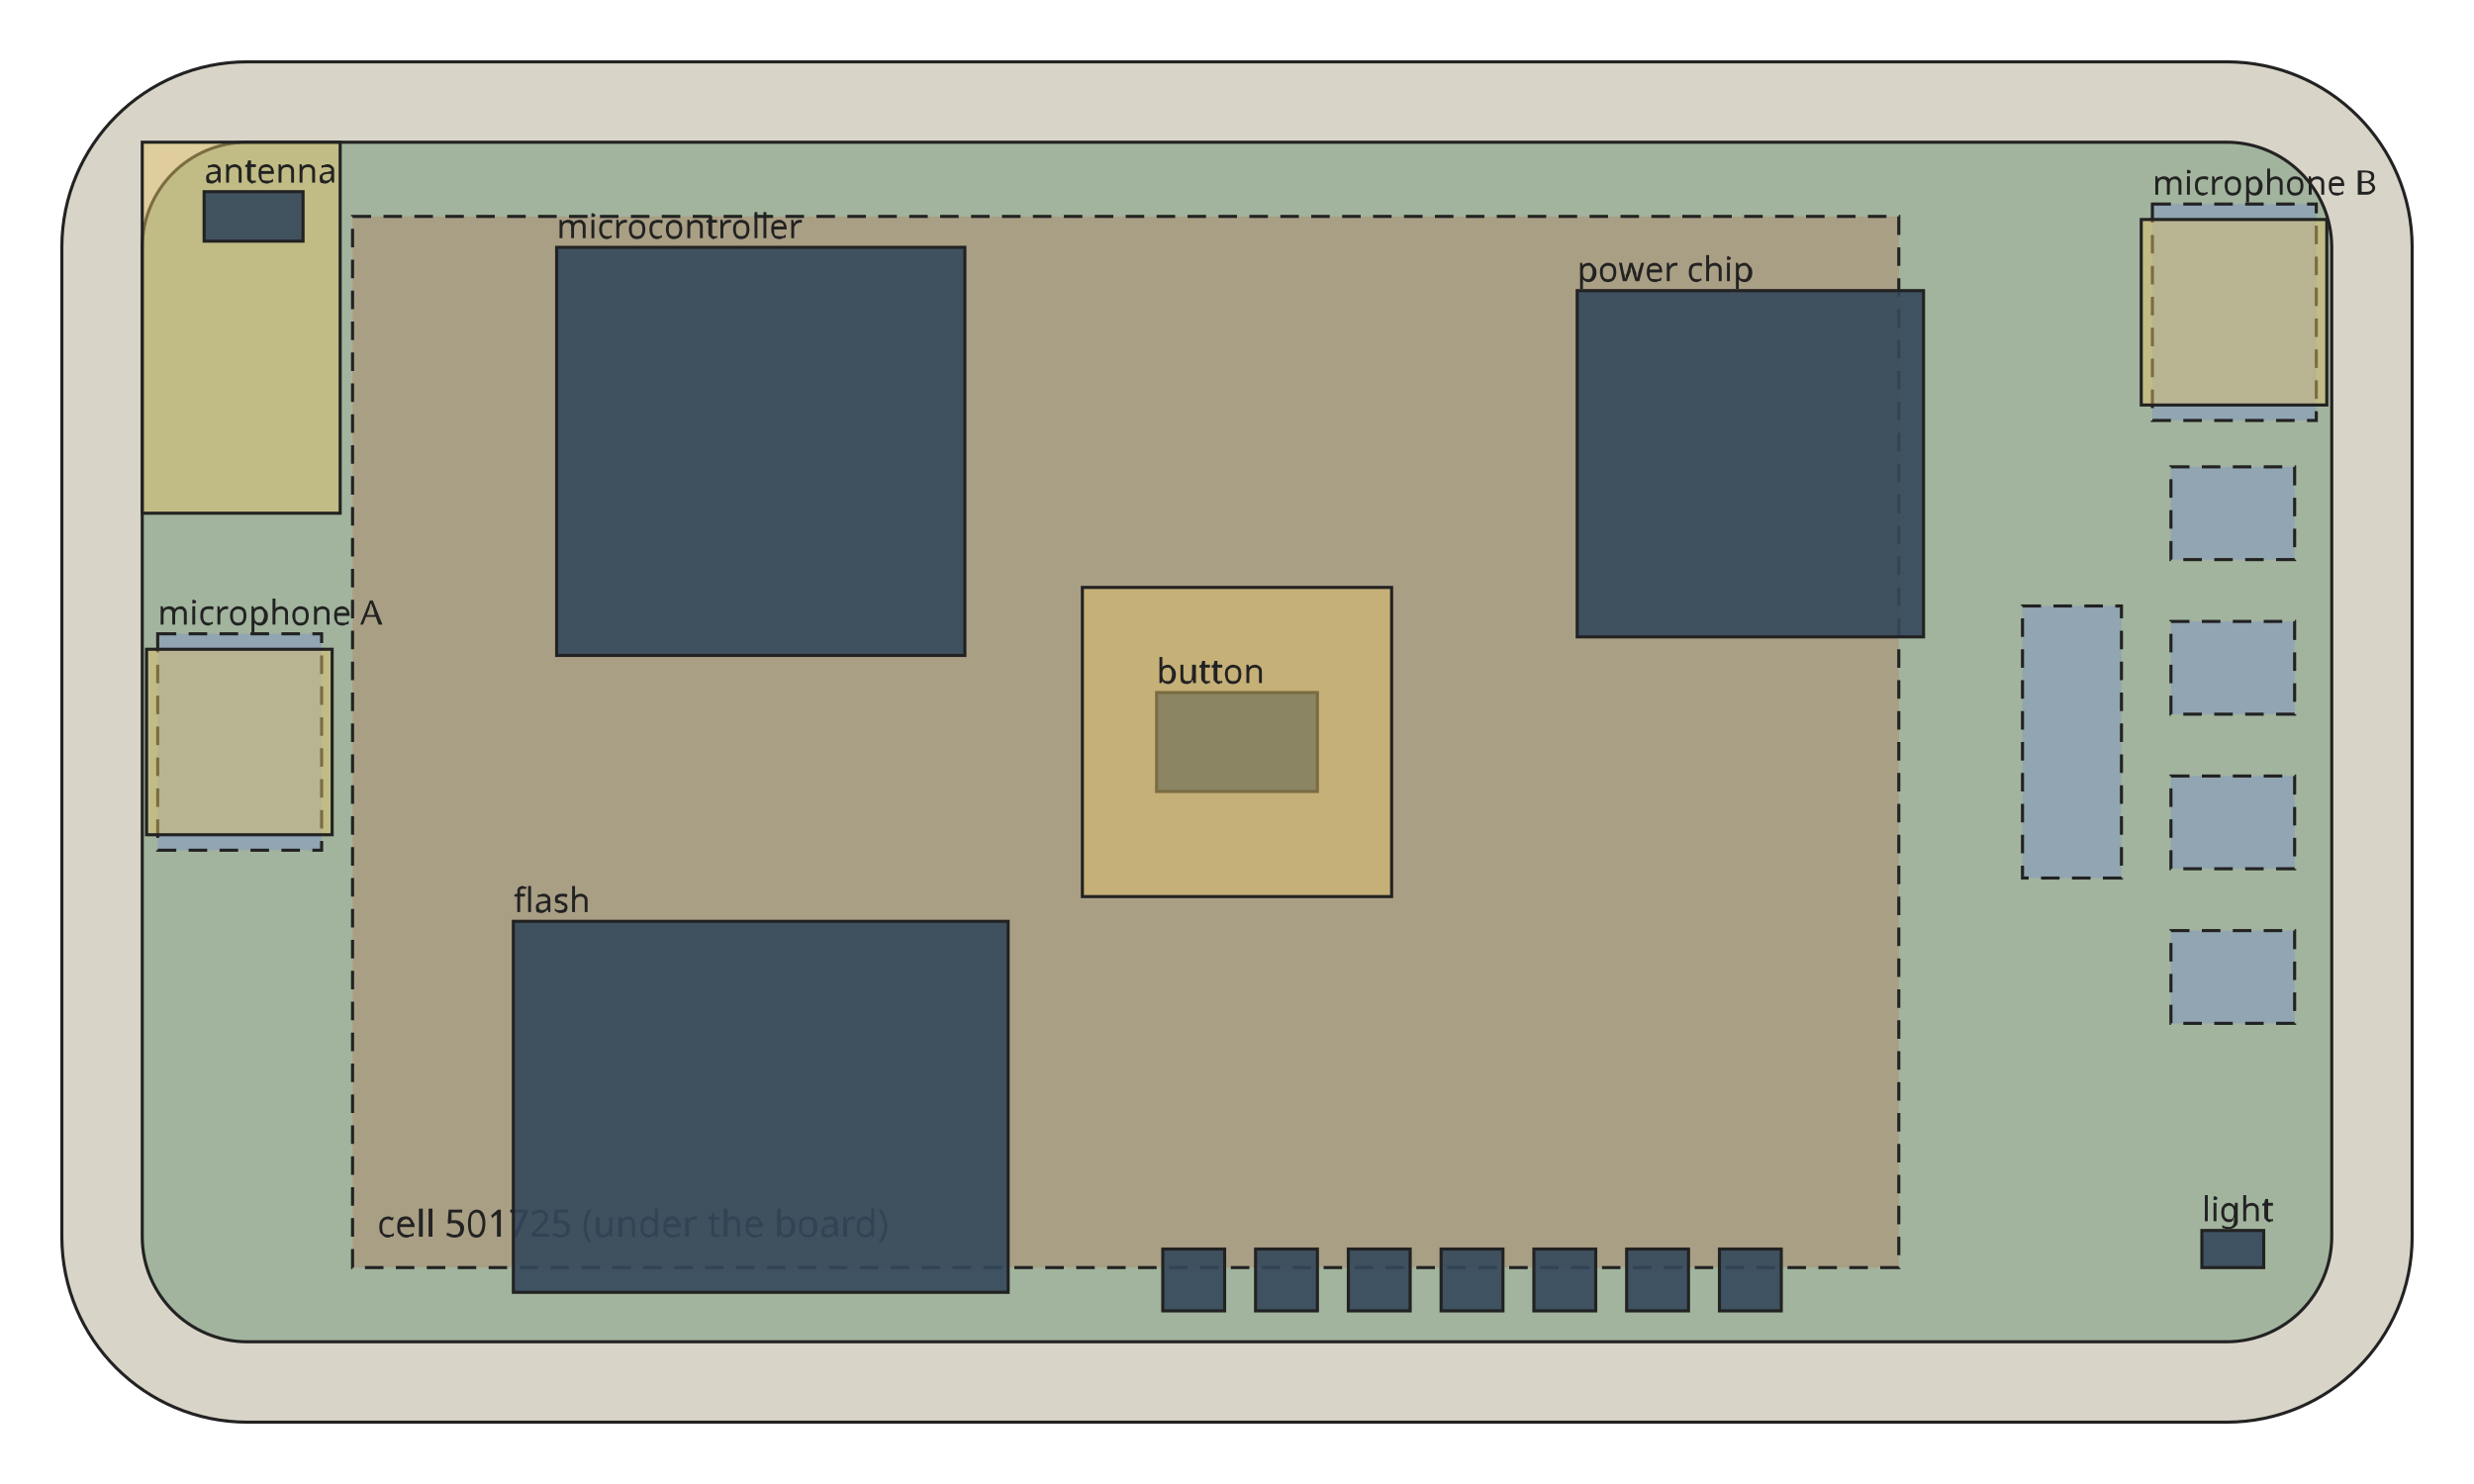
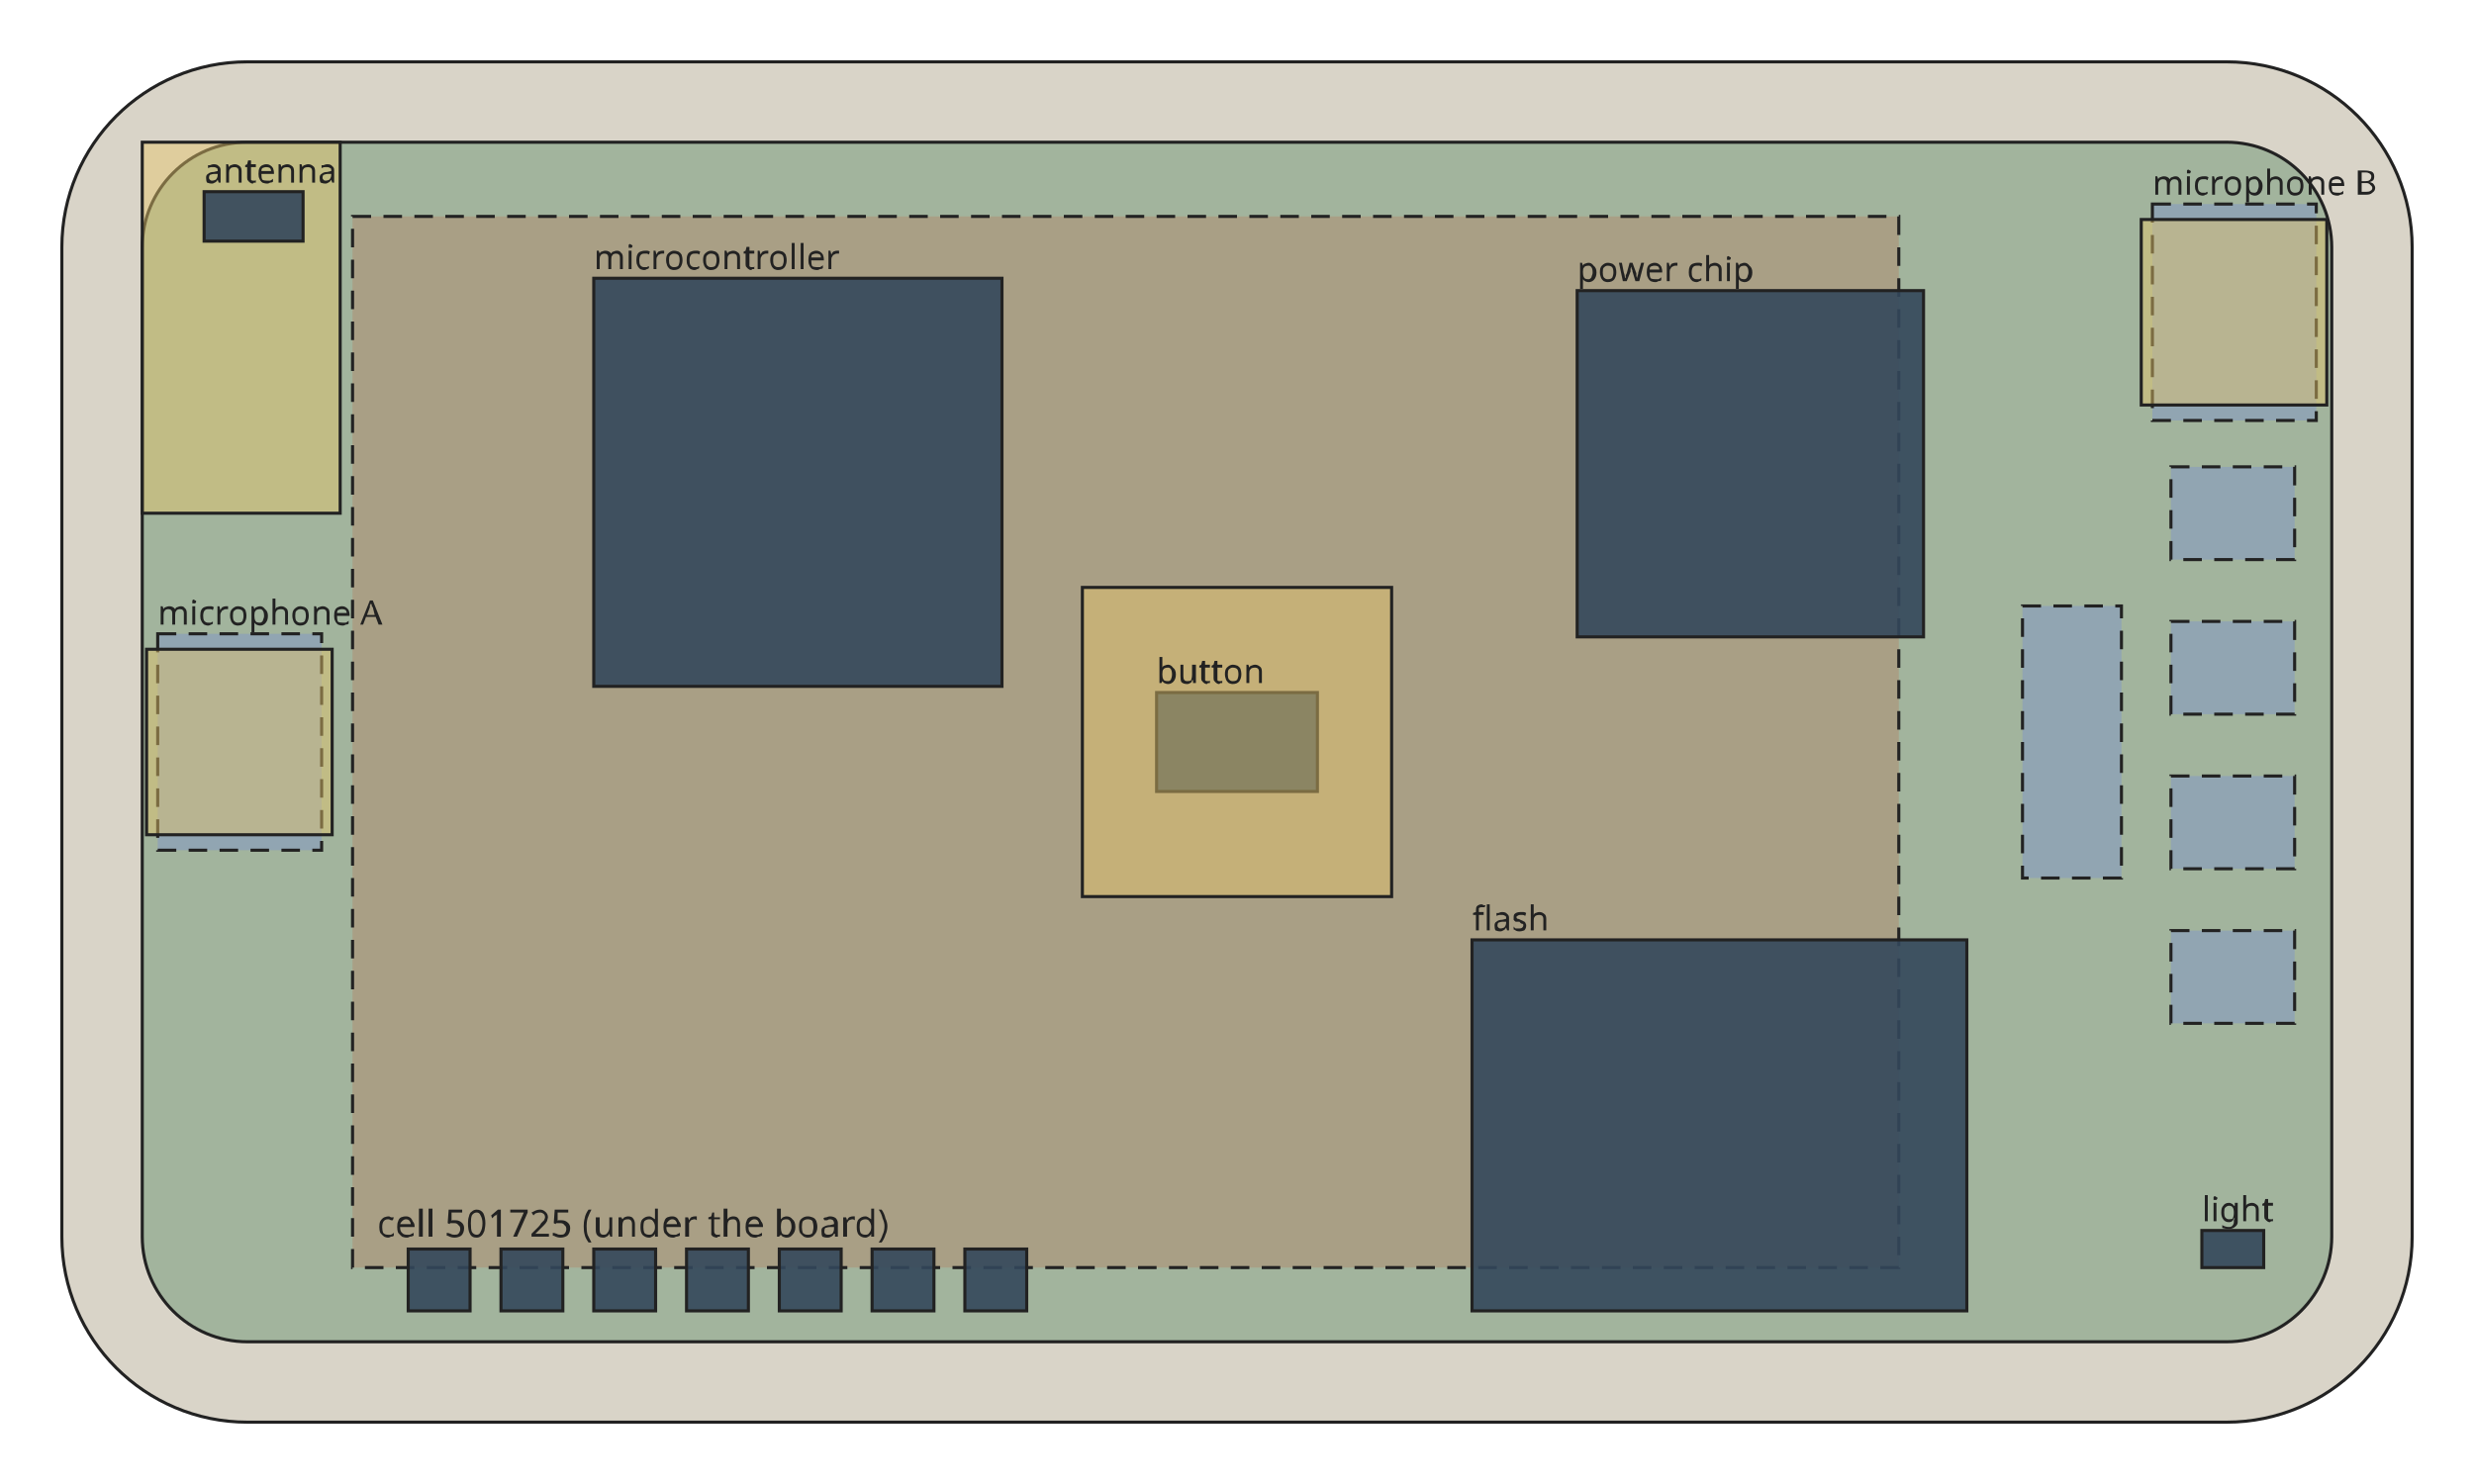
<svg xmlns="http://www.w3.org/2000/svg" viewBox="-1 -1 40.00 24.00" width="880" font-family="sans-serif">
  <rect x="-1" y="-1" width="40.00" height="24.00" fill="#fff" />
  <rect x="0.00" y="0.00" width="38.00" height="22.00" rx="3.0" fill="#d9d4c8" fill-opacity="1.0" stroke="#222" stroke-width="0.05" />
  <rect x="1.30" y="1.30" width="35.40" height="19.40" rx="1.7" fill="#3d7a4f" fill-opacity="0.35" stroke="#222" stroke-width="0.05" />
  <rect x="4.70" y="2.50" width="25.00" height="17.00" rx="0.0" fill="#c2603c" fill-opacity="0.25" stroke="#222" stroke-width="0.05" stroke-dasharray="0.3 0.2" />
  <text x="5.10" y="19.00" font-size="0.6" fill="#222">cell 501725 (under the board)</text>
  <rect x="1.30" y="1.30" width="3.20" height="6.00" rx="0.0" fill="#e8c66a" fill-opacity="0.45" stroke="#222" stroke-width="0.05" />
  <rect x="2.30" y="2.10" width="1.60" height="0.80" rx="0.0" fill="#33475b" fill-opacity="0.9" stroke="#222" stroke-width="0.05" />
  <rect x="1.55" y="9.25" width="2.65" height="3.50" rx="0.0" fill="#8fa3b5" fill-opacity="0.9" stroke="#222" stroke-width="0.05" stroke-dasharray="0.3 0.2" />
  <rect x="1.37" y="9.50" width="3.00" height="3.00" rx="0.0" fill="#e8c66a" fill-opacity="0.45" stroke="#222" stroke-width="0.05" />
  <rect x="33.80" y="2.30" width="2.65" height="3.50" rx="0.0" fill="#8fa3b5" fill-opacity="0.9" stroke="#222" stroke-width="0.05" stroke-dasharray="0.3 0.2" />
  <rect x="33.62" y="2.55" width="3.00" height="3.00" rx="0.0" fill="#e8c66a" fill-opacity="0.45" stroke="#222" stroke-width="0.05" />
  <rect x="34.10" y="6.55" width="2.00" height="1.50" rx="0.0" fill="#8fa3b5" fill-opacity="0.9" stroke="#222" stroke-width="0.05" stroke-dasharray="0.3 0.2" />
  <rect x="34.10" y="9.05" width="2.00" height="1.50" rx="0.0" fill="#8fa3b5" fill-opacity="0.9" stroke="#222" stroke-width="0.05" stroke-dasharray="0.3 0.2" />
  <rect x="34.10" y="11.55" width="2.00" height="1.50" rx="0.0" fill="#8fa3b5" fill-opacity="0.9" stroke="#222" stroke-width="0.05" stroke-dasharray="0.3 0.2" />
  <rect x="34.10" y="14.05" width="2.00" height="1.50" rx="0.0" fill="#8fa3b5" fill-opacity="0.9" stroke="#222" stroke-width="0.05" stroke-dasharray="0.3 0.2" />
  <rect x="34.60" y="18.90" width="1.00" height="0.60" rx="0.0" fill="#33475b" fill-opacity="0.9" stroke="#222" stroke-width="0.05" />
  <rect x="31.70" y="8.80" width="1.60" height="4.40" rx="0.0" fill="#8fa3b5" fill-opacity="0.9" stroke="#222" stroke-width="0.05" stroke-dasharray="0.3 0.2" />
  <rect x="17.70" y="10.20" width="2.60" height="1.60" rx="0.0" fill="#33475b" fill-opacity="0.9" stroke="#222" stroke-width="0.05" />
  <rect x="16.50" y="8.50" width="5.00" height="5.00" rx="0.0" fill="#e8c66a" fill-opacity="0.45" stroke="#222" stroke-width="0.05" />
-   <rect x="8.00" y="3.00" width="6.60" height="6.60" rx="0.0" fill="#33475b" fill-opacity="0.9" stroke="#222" stroke-width="0.05" />
-   <rect x="7.30" y="13.90" width="8.00" height="6.00" rx="0.0" fill="#33475b" fill-opacity="0.9" stroke="#222" stroke-width="0.05" />
+   <rect x="8.60" y="3.50" width="6.60" height="6.60" rx="0.0" fill="#33475b" fill-opacity="0.9" stroke="#222" stroke-width="0.05" />
+   <rect x="22.80" y="14.20" width="8.00" height="6.00" rx="0.0" fill="#33475b" fill-opacity="0.9" stroke="#222" stroke-width="0.05" />
  <rect x="24.50" y="3.70" width="5.60" height="5.60" rx="0.0" fill="#33475b" fill-opacity="0.9" stroke="#222" stroke-width="0.05" />
-   <rect x="17.80" y="19.20" width="1.00" height="1.00" rx="0.0" fill="#33475b" fill-opacity="0.9" stroke="#222" stroke-width="0.05" />
-   <rect x="19.30" y="19.20" width="1.00" height="1.00" rx="0.0" fill="#33475b" fill-opacity="0.9" stroke="#222" stroke-width="0.05" />
-   <rect x="20.80" y="19.20" width="1.00" height="1.00" rx="0.0" fill="#33475b" fill-opacity="0.9" stroke="#222" stroke-width="0.05" />
-   <rect x="22.30" y="19.20" width="1.00" height="1.00" rx="0.0" fill="#33475b" fill-opacity="0.9" stroke="#222" stroke-width="0.05" />
-   <rect x="23.80" y="19.20" width="1.00" height="1.00" rx="0.0" fill="#33475b" fill-opacity="0.9" stroke="#222" stroke-width="0.05" />
-   <rect x="25.30" y="19.20" width="1.00" height="1.00" rx="0.0" fill="#33475b" fill-opacity="0.9" stroke="#222" stroke-width="0.05" />
-   <rect x="26.80" y="19.20" width="1.00" height="1.00" rx="0.0" fill="#33475b" fill-opacity="0.9" stroke="#222" stroke-width="0.05" />
+   <rect x="5.60" y="19.20" width="1.00" height="1.00" rx="0.0" fill="#33475b" fill-opacity="0.9" stroke="#222" stroke-width="0.05" />
+   <rect x="7.10" y="19.20" width="1.00" height="1.00" rx="0.0" fill="#33475b" fill-opacity="0.9" stroke="#222" stroke-width="0.05" />
+   <rect x="8.60" y="19.20" width="1.00" height="1.00" rx="0.0" fill="#33475b" fill-opacity="0.9" stroke="#222" stroke-width="0.05" />
+   <rect x="10.10" y="19.20" width="1.00" height="1.00" rx="0.0" fill="#33475b" fill-opacity="0.9" stroke="#222" stroke-width="0.05" />
+   <rect x="11.60" y="19.20" width="1.00" height="1.00" rx="0.0" fill="#33475b" fill-opacity="0.9" stroke="#222" stroke-width="0.05" />
+   <rect x="13.10" y="19.20" width="1.00" height="1.00" rx="0.0" fill="#33475b" fill-opacity="0.9" stroke="#222" stroke-width="0.05" />
+   <rect x="14.60" y="19.20" width="1.00" height="1.00" rx="0.0" fill="#33475b" fill-opacity="0.9" stroke="#222" stroke-width="0.05" />
  <text x="2.30" y="1.95" font-size="0.55" fill="#222">antenna</text>
  <text x="1.55" y="9.10" font-size="0.55" fill="#222">microphone A</text>
  <text x="33.80" y="2.15" font-size="0.55" fill="#222">microphone B</text>
  <text x="34.60" y="18.75" font-size="0.55" fill="#222">light</text>
  <text x="17.70" y="10.05" font-size="0.55" fill="#222">button</text>
-   <text x="8.00" y="2.85" font-size="0.55" fill="#222">microcontroller</text>
-   <text x="7.30" y="13.75" font-size="0.55" fill="#222">flash</text>
+   <text x="8.60" y="3.35" font-size="0.55" fill="#222">microcontroller</text>
+   <text x="22.80" y="14.05" font-size="0.55" fill="#222">flash</text>
  <text x="24.50" y="3.55" font-size="0.55" fill="#222">power chip</text>
</svg>
